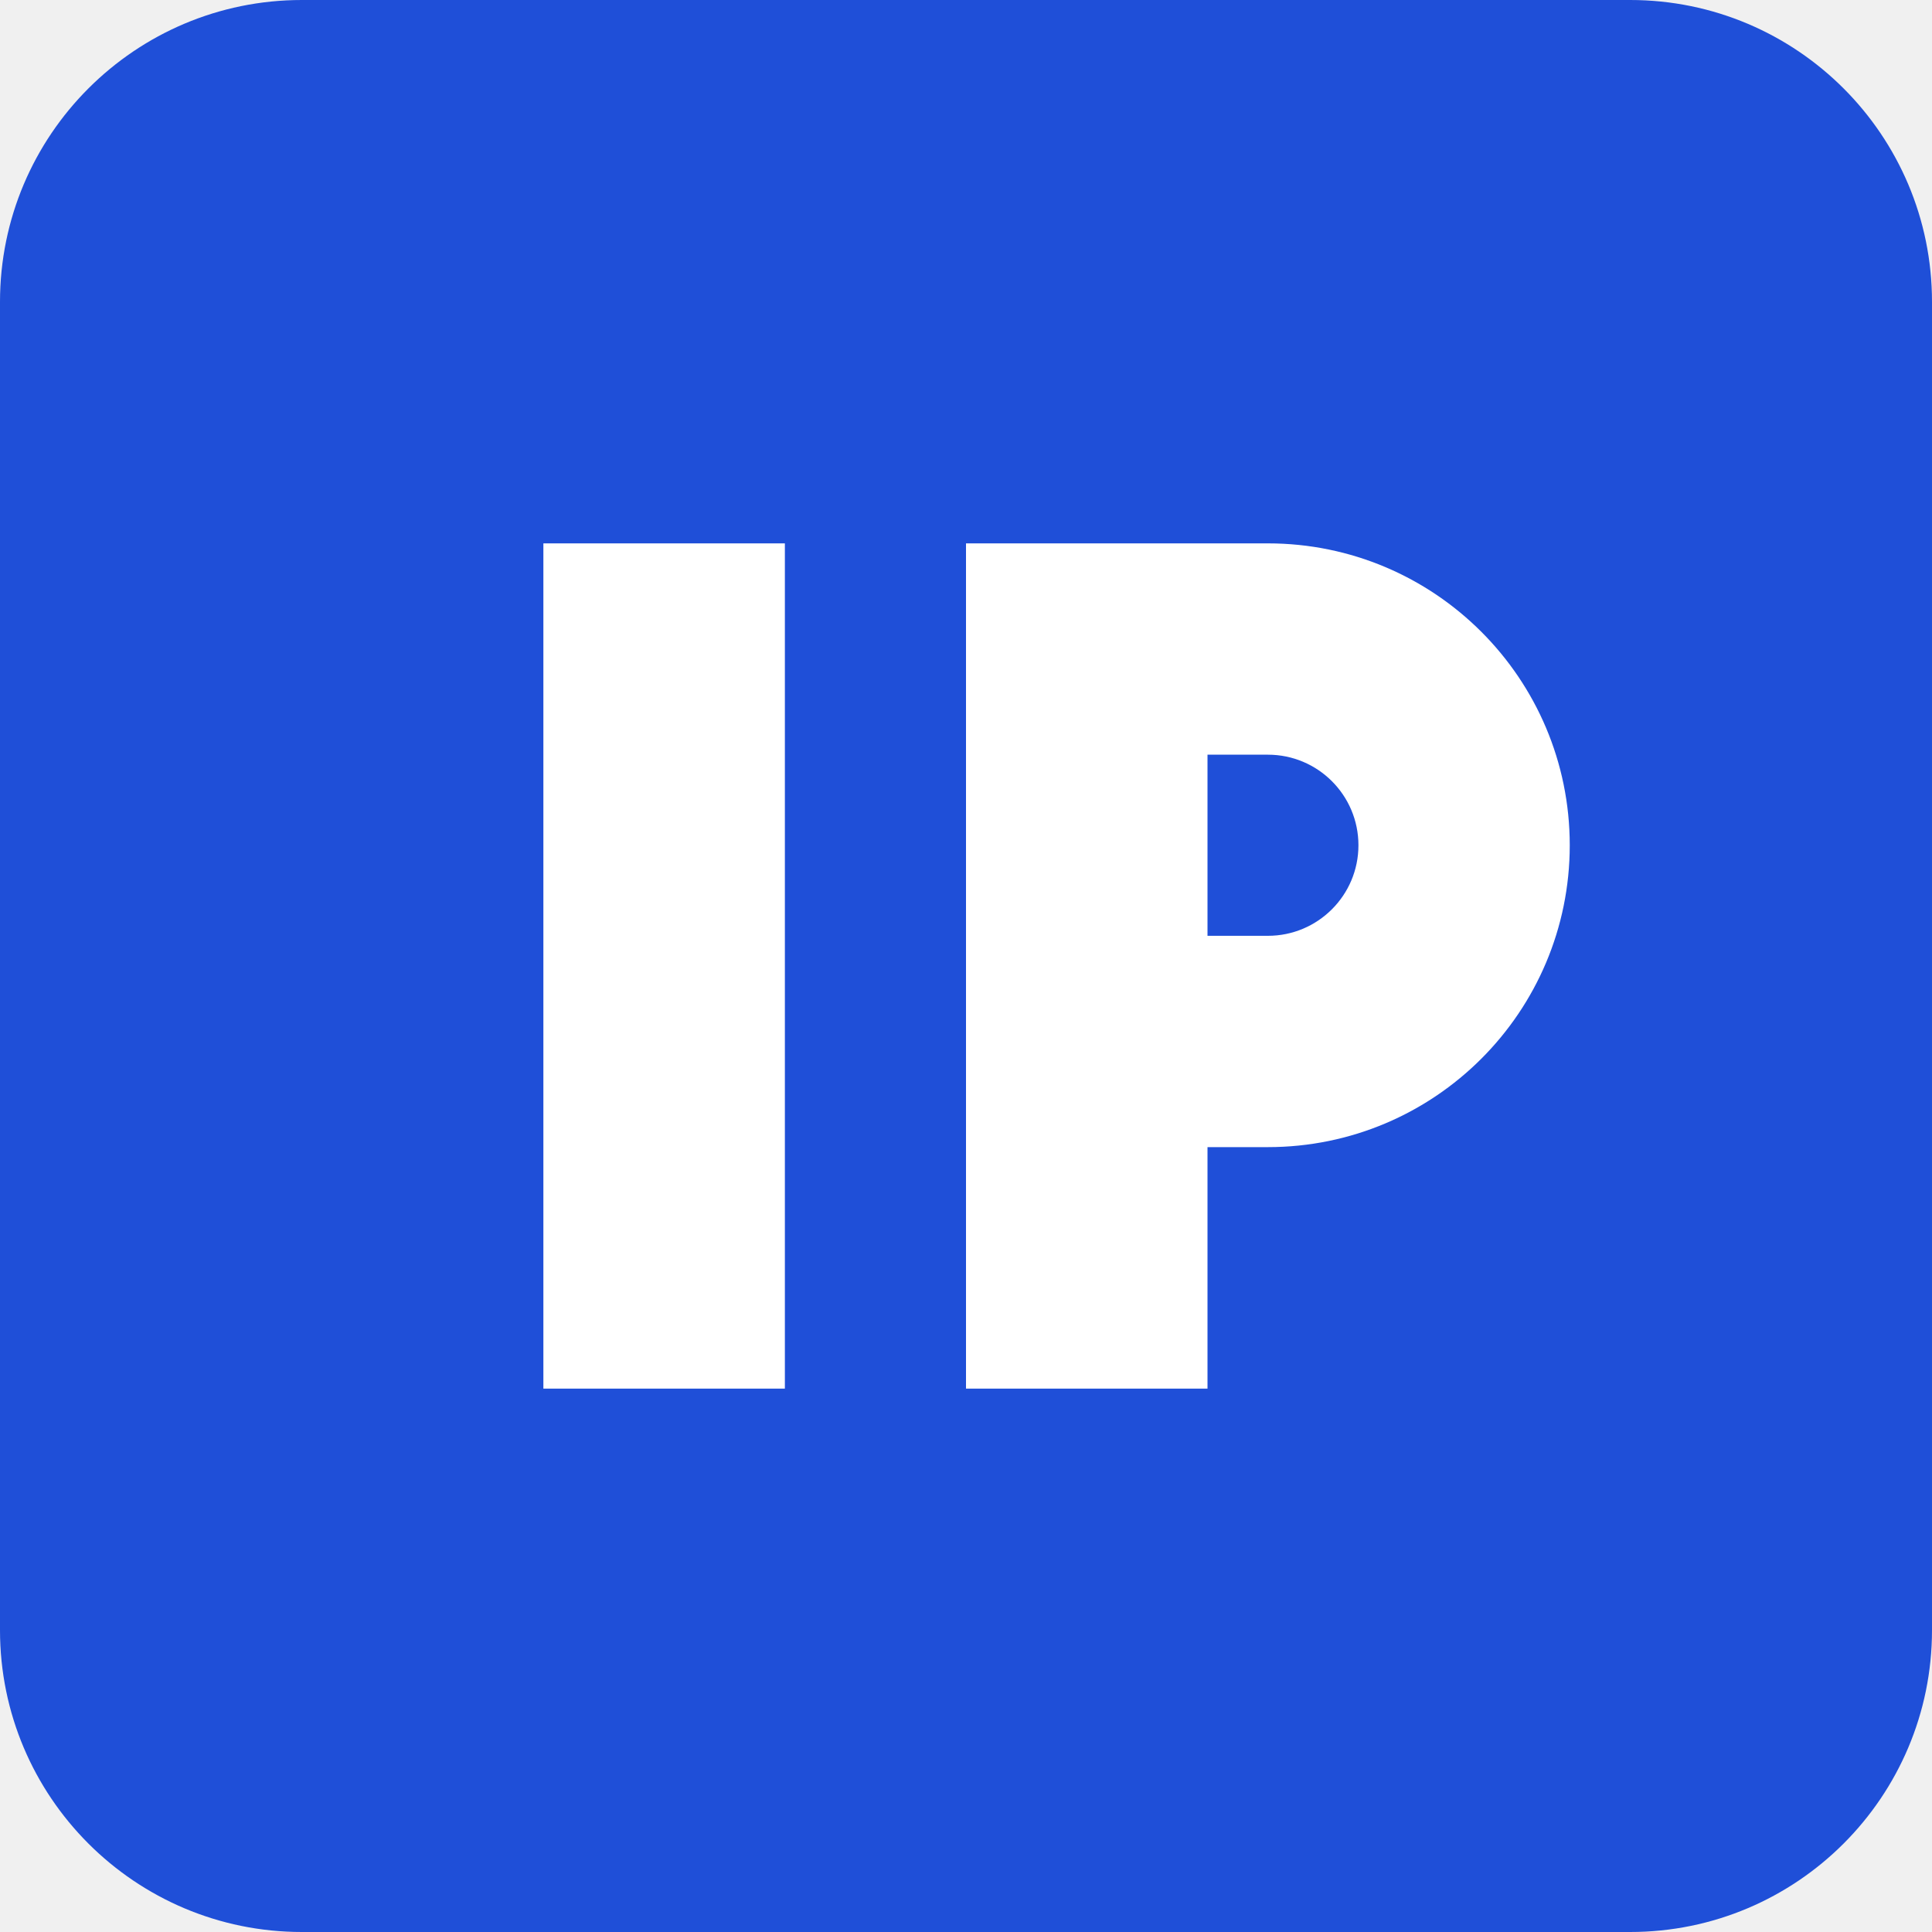
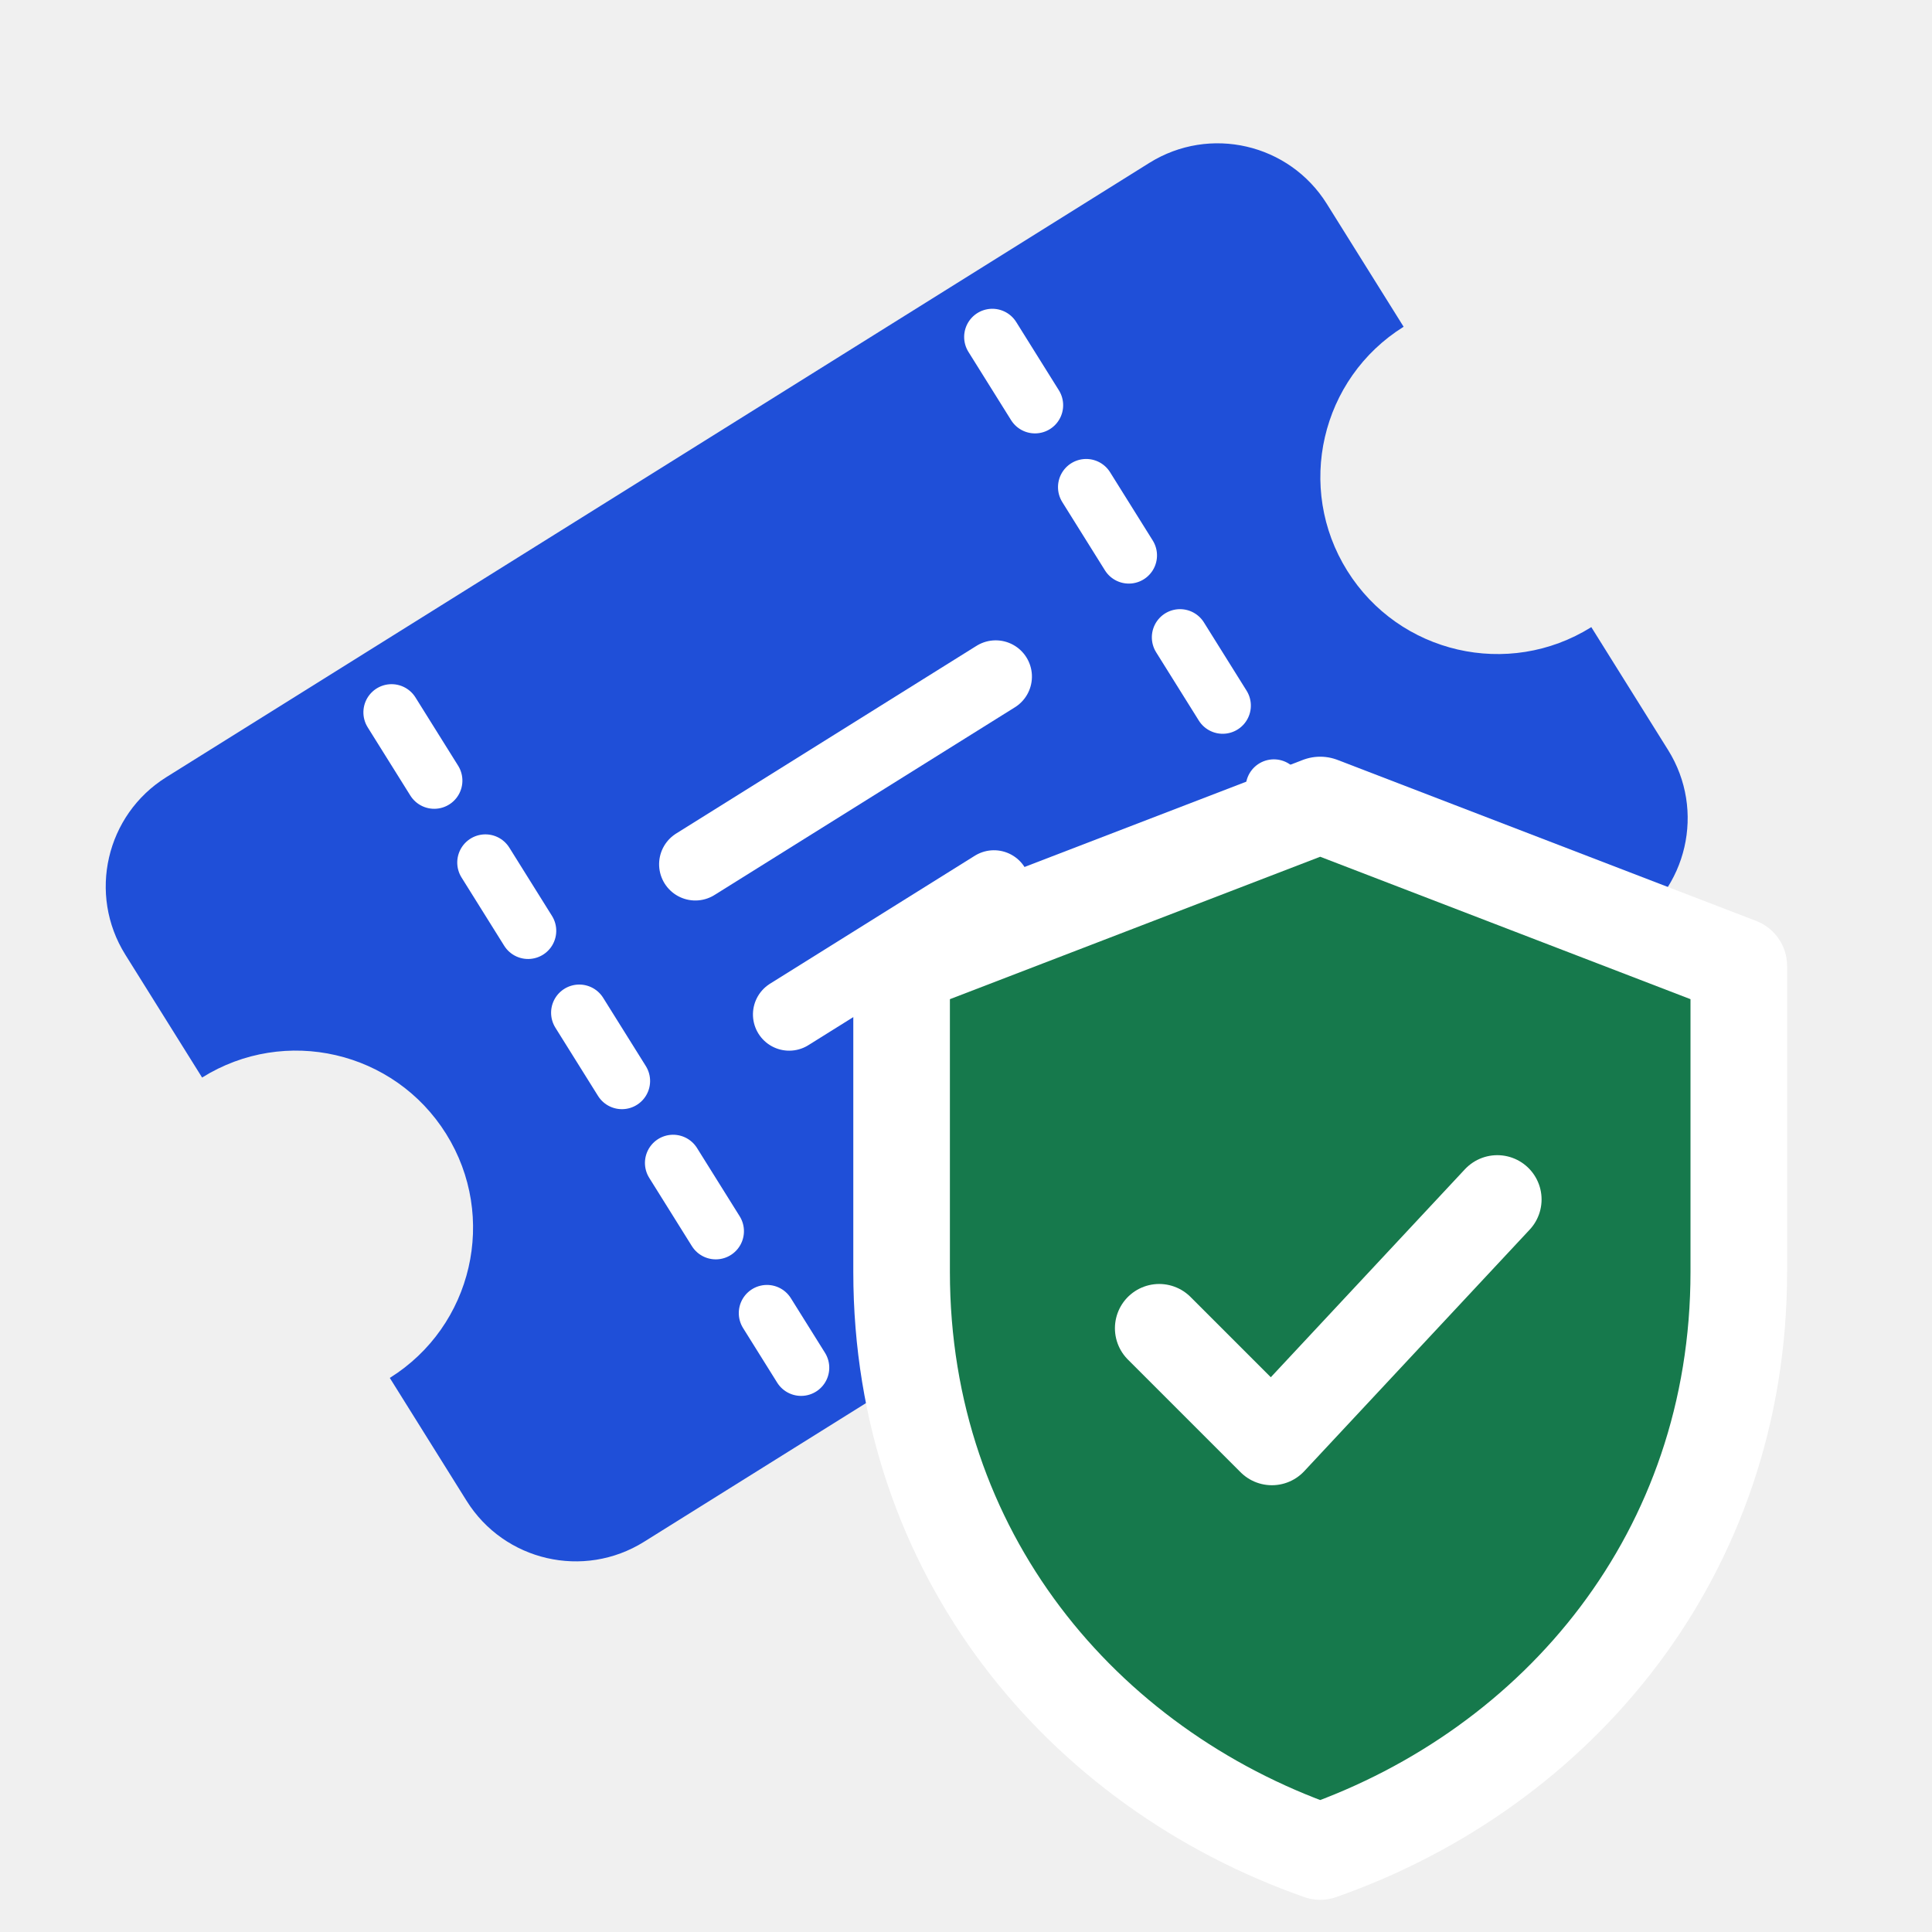
- <svg xmlns="http://www.w3.org/2000/svg" viewBox="0 0 64 64">
-   <rect width="64" height="64" rx="10" fill="#1F4FD8" />
-   <path d="M18 18h8v28h-8zM32 18h10a10 10 0 0 1 0 20h-2v8h-8zm8 7v6h2a3 3 0 0 0 0-6z" fill="#fff" />
+ <svg xmlns="http://www.w3.org/2000/svg" viewBox="0 0 120 120" fill="none">
+   <g transform="rotate(-32 54 54)">
+     <path d="M12 34C12 29.582 15.582 26 20 26H92C96.418 26 100 29.582 100 34V43C93.925 43 89 47.925 89 54C89 60.075 93.925 65 100 65V74C100 78.418 96.418 82 92 82H20C15.582 82 12 78.418 12 74V65C18.075 65 23 60.075 23 54C23 47.925 18.075 43 12 43V34Z" fill="#1F4FD8" />
+     <line x1="34" y1="30" x2="34" y2="78" stroke="#FFFFFF" stroke-width="3.5" stroke-linecap="round" stroke-dasharray="5 6" />
+     <line x1="78" y1="30" x2="78" y2="78" stroke="#FFFFFF" stroke-width="3.5" stroke-linecap="round" stroke-dasharray="5 6" />
+     <line x1="45" y1="48" x2="67" y2="48" stroke="#FFFFFF" stroke-width="4.5" stroke-linecap="round" />
+     <line x1="45" y1="59" x2="60" y2="59" stroke="#FFFFFF" stroke-width="4.5" stroke-linecap="round" />
+   </g>
+   <path d="M82 50L108 60V79C108 96.5 96.8 109.8 82 115C67.2 109.8 56 96.5 56 79V60L82 50Z" fill="#16794C" stroke="#FFFFFF" stroke-width="6" stroke-linejoin="round" />
+   <path d="M72 82.5L79 89.5L93 74.5" stroke="#FFFFFF" stroke-width="5.5" stroke-linecap="round" stroke-linejoin="round" />
</svg>
